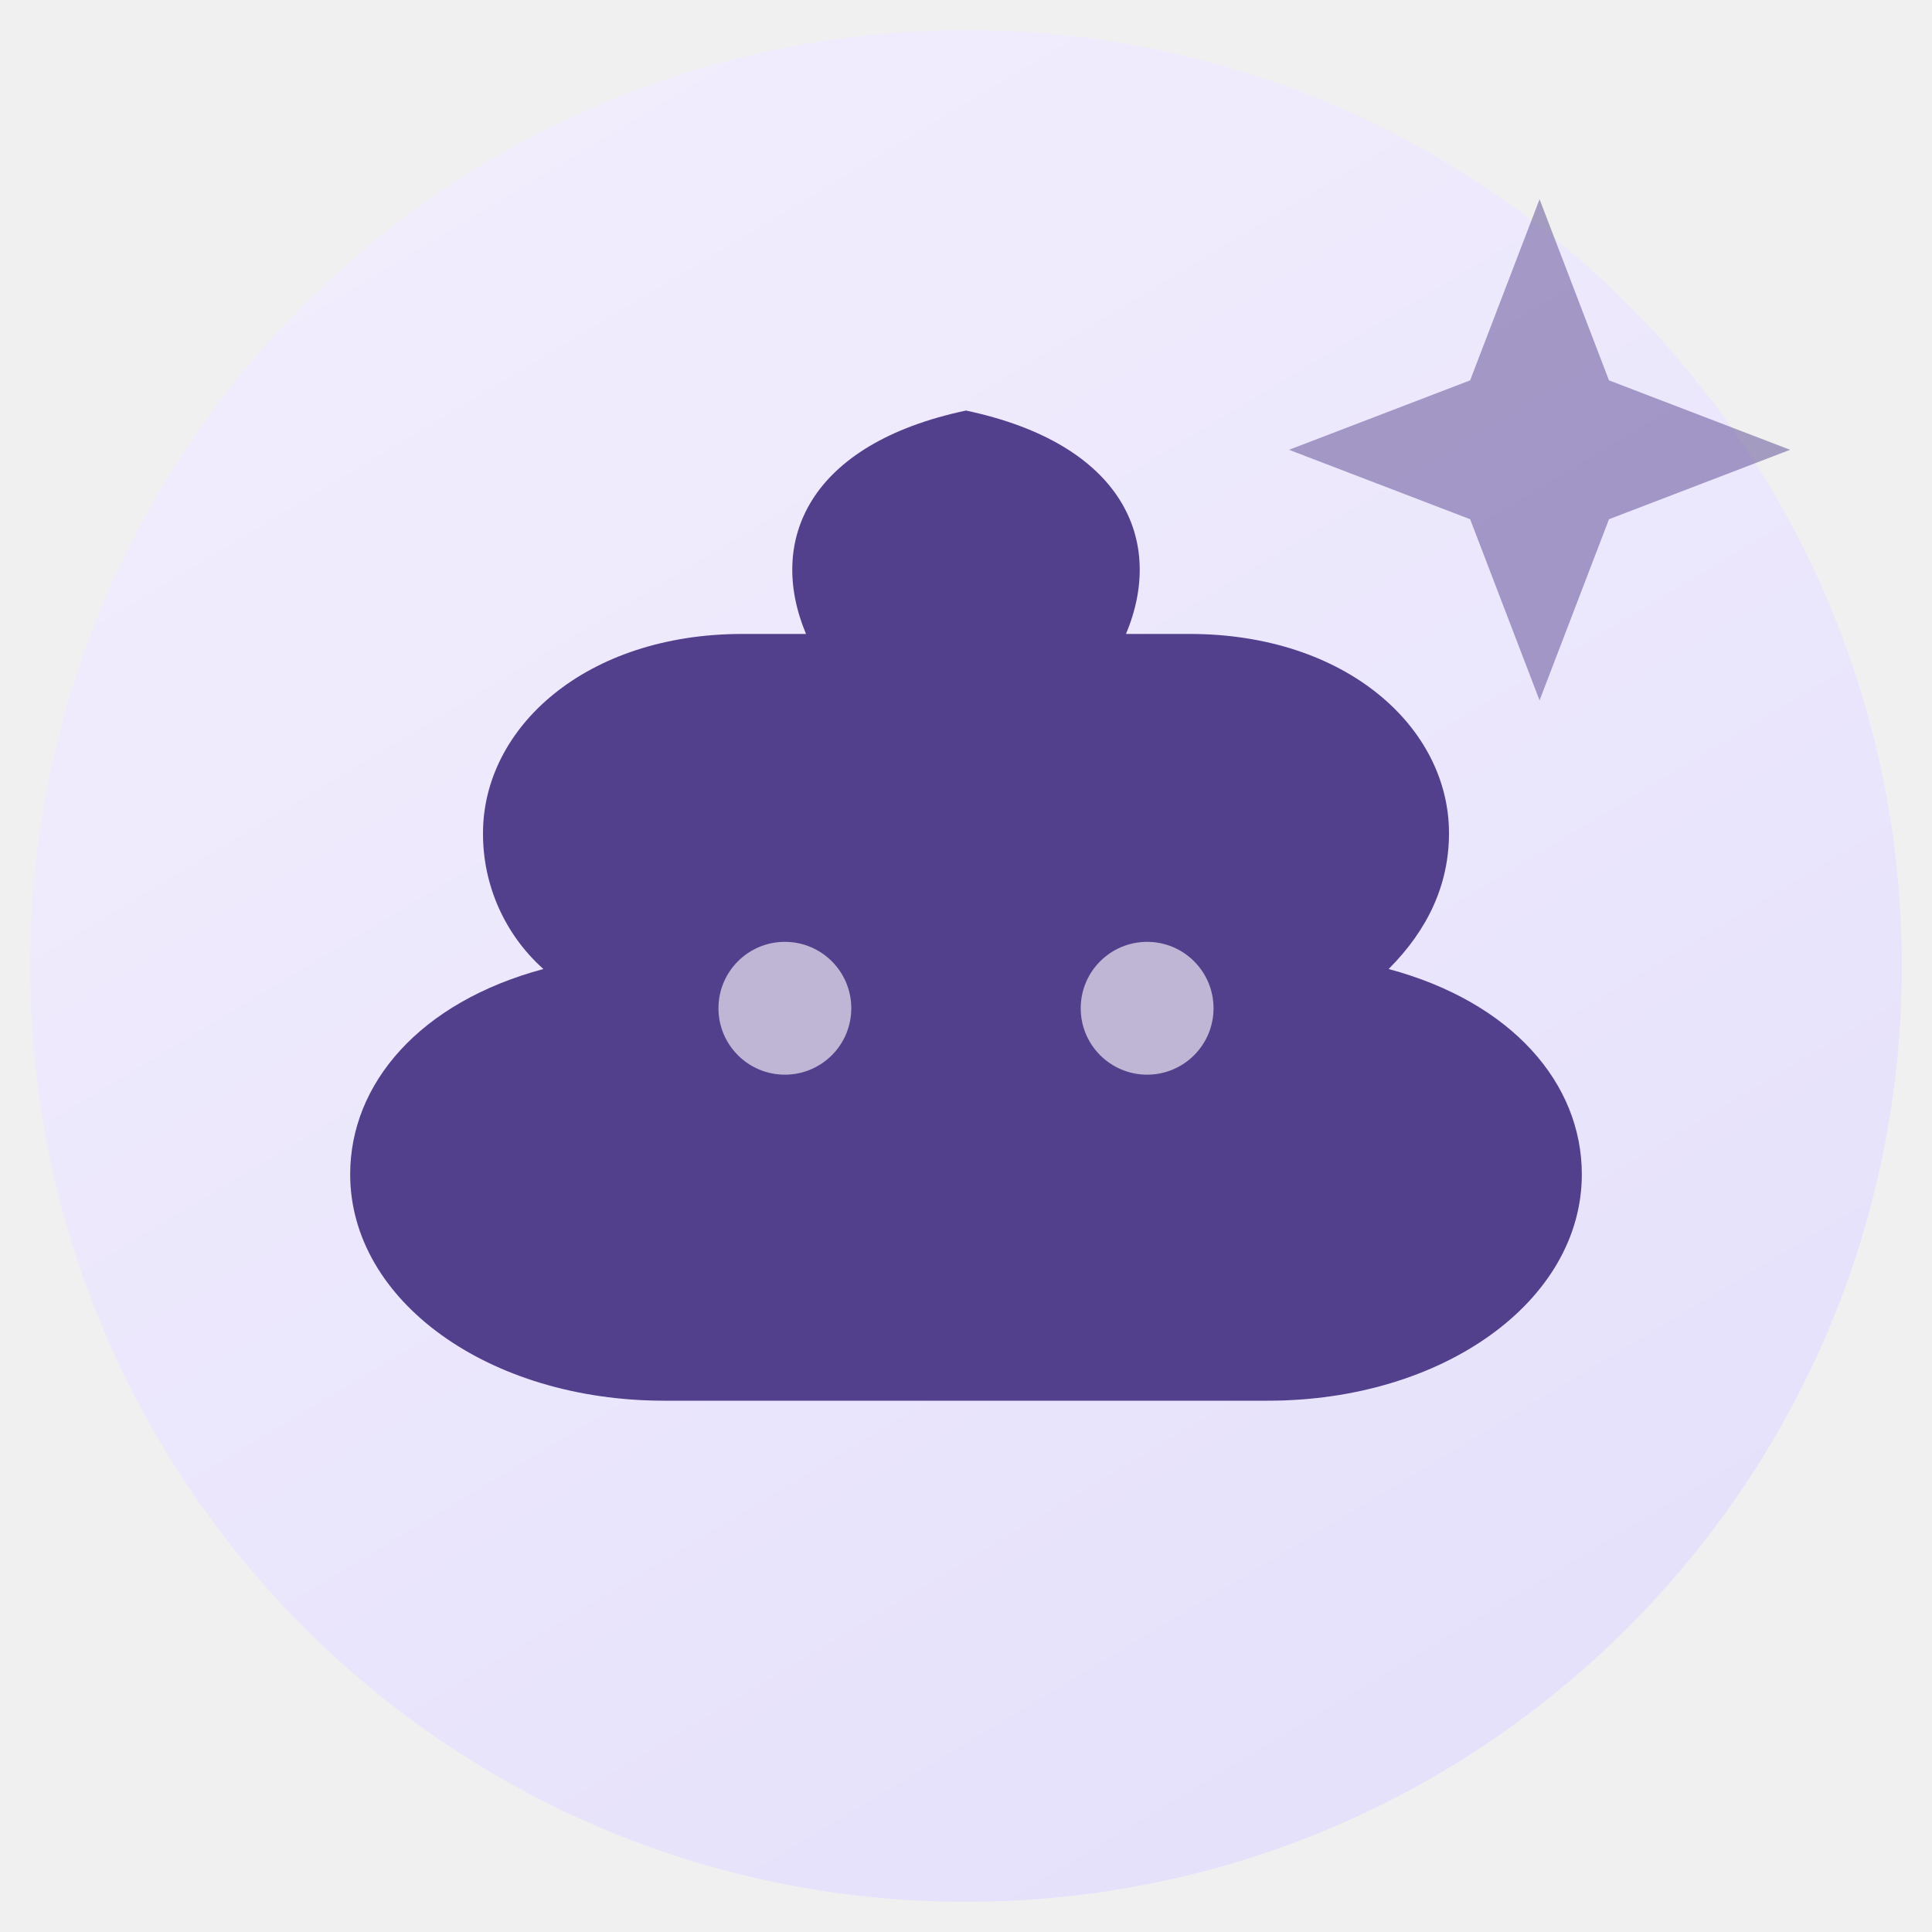
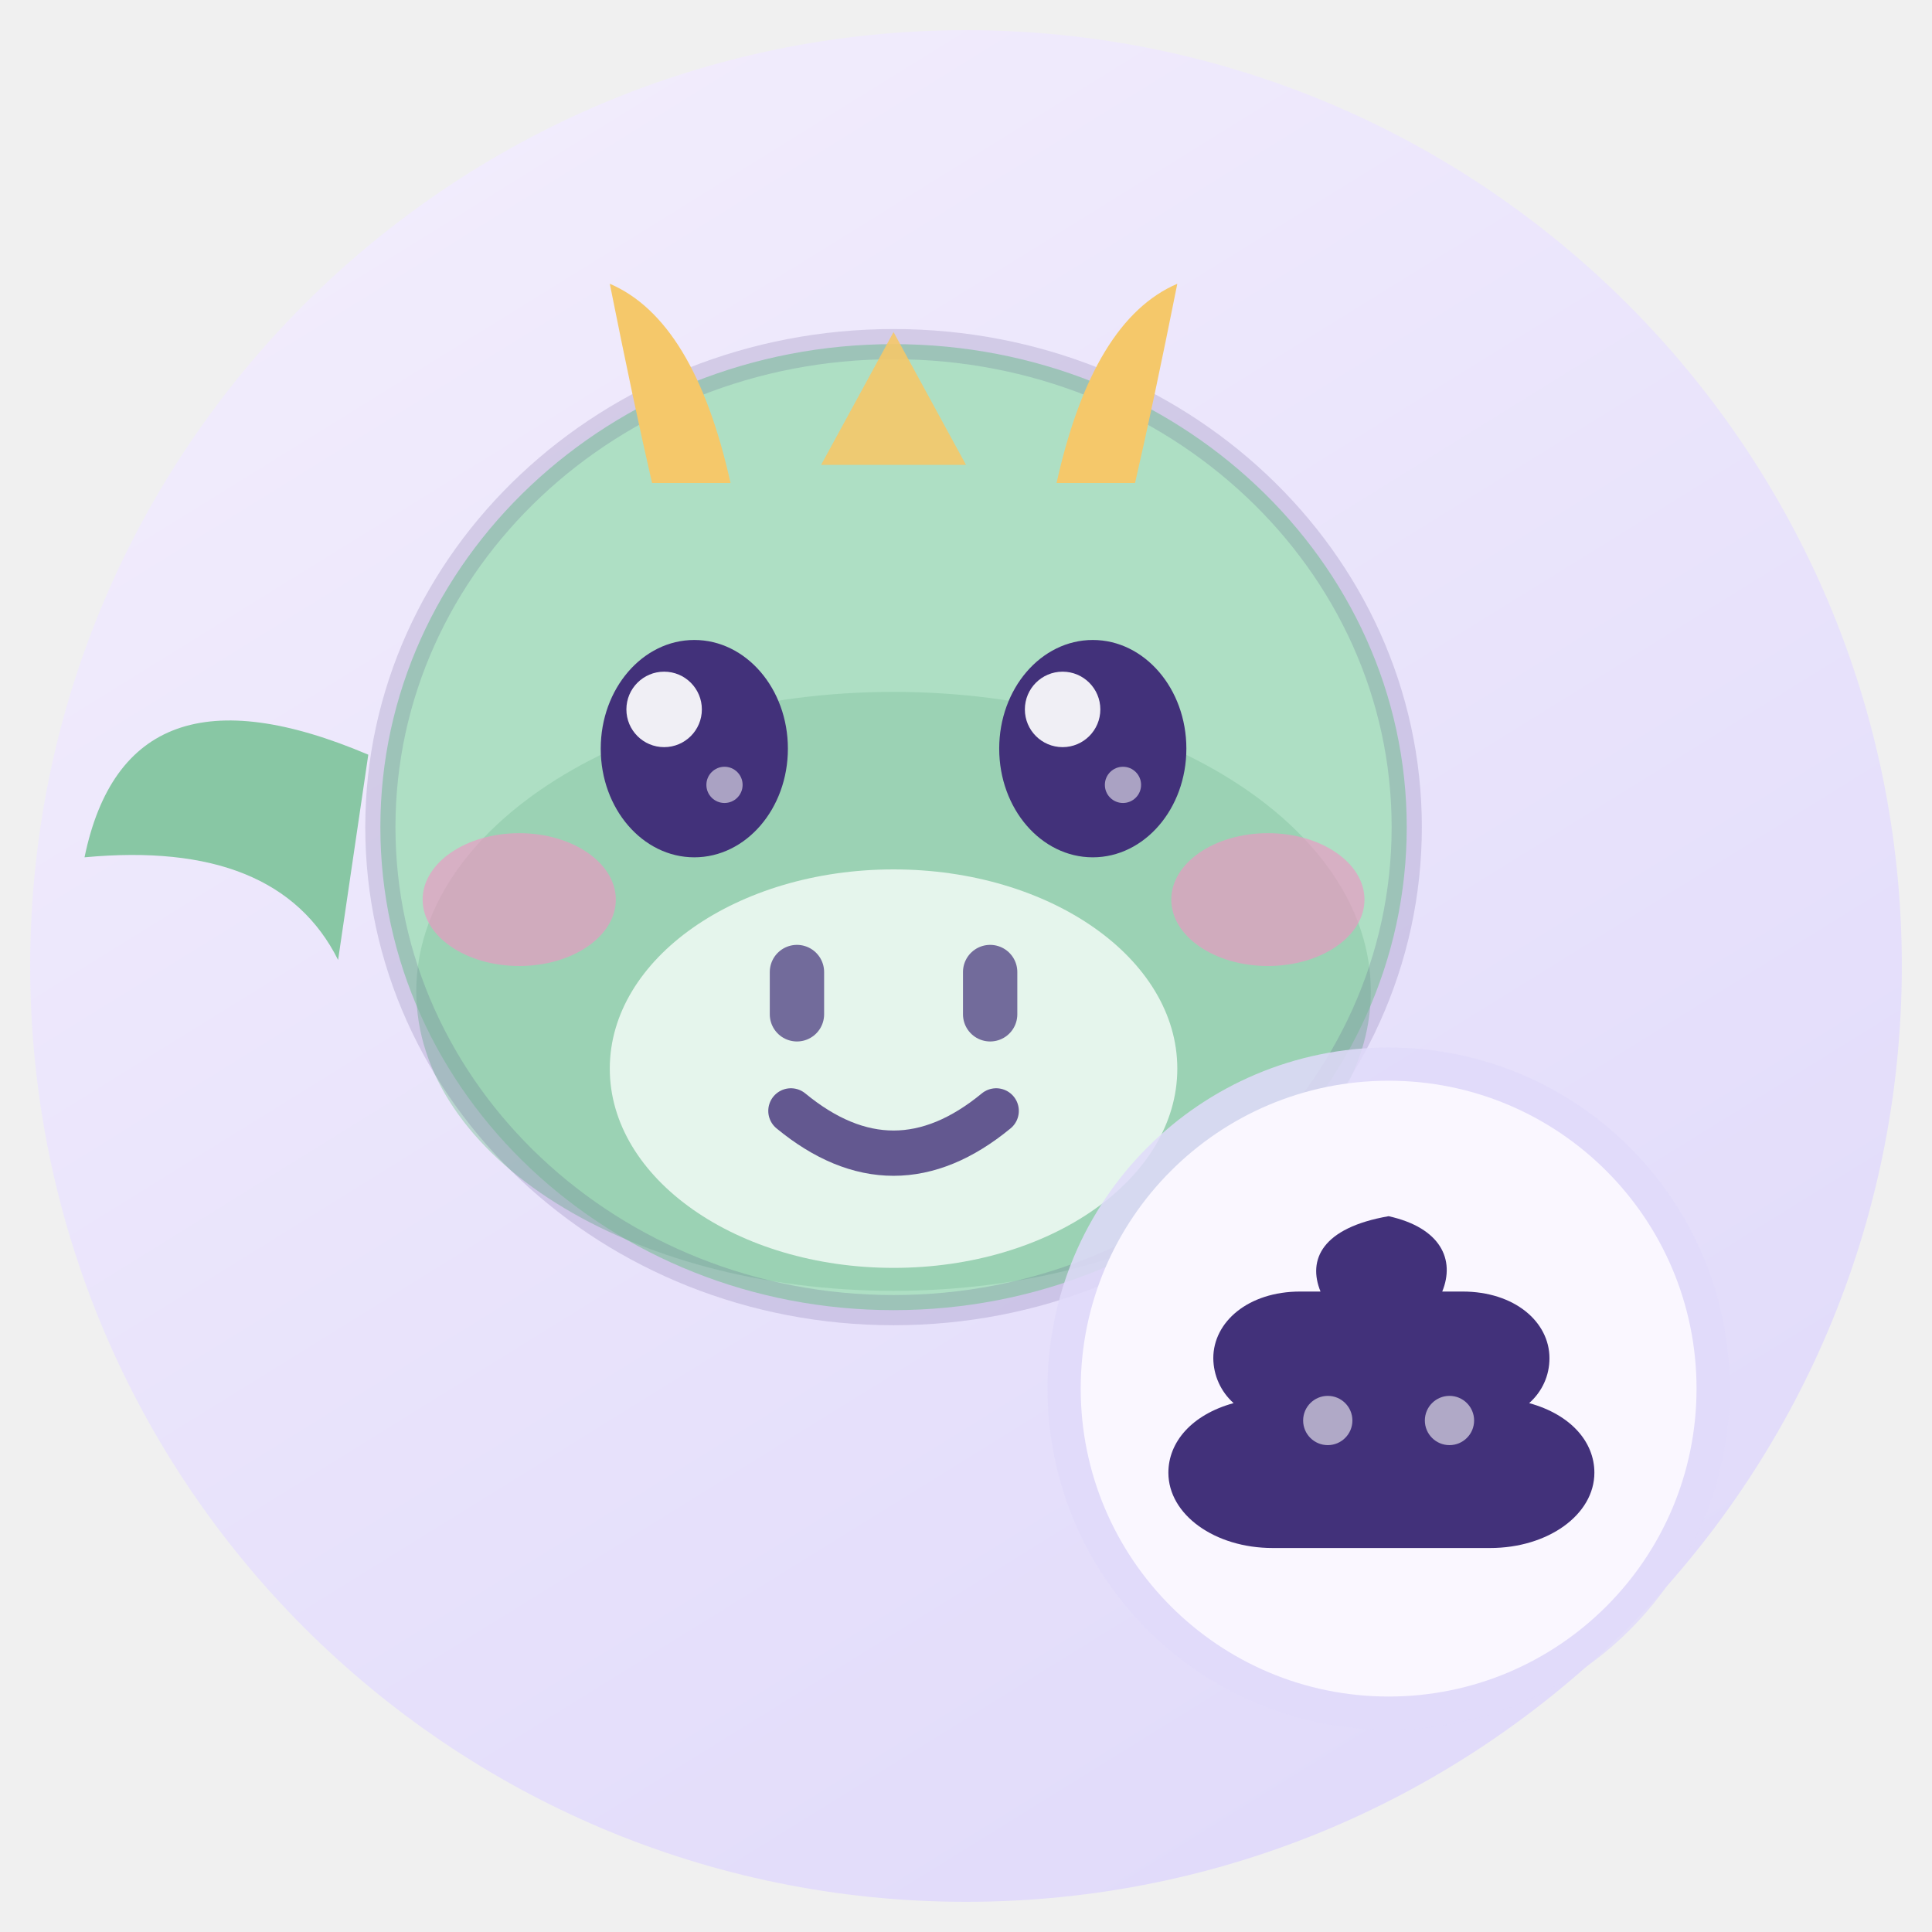
- <svg xmlns="http://www.w3.org/2000/svg" viewBox="0 0 64 64" width="64" height="64" role="img" aria-label="poop (unicorn)">
+ <svg xmlns="http://www.w3.org/2000/svg" viewBox="0 0 64 64" width="64" height="64" role="img" aria-label="baby dragon — poop">
  <defs>
-     <linearGradient id="d-unicorn-poop" x1="0" y1="0" x2="0.6" y2="1">
+     <linearGradient id="d-unicorn-poop" x1="0" y1="0" x2="0.62" y2="1">
      <stop offset="0" stop-color="#F4EFFD" />
-       <stop offset="1" stop-color="#E5E1FB" />
+       <stop offset="1" stop-color="#E1DBFA" />
    </linearGradient>
  </defs>
  <circle cx="32" cy="32" r="31" fill="url(#d-unicorn-poop)" />
-   <path d="M51 6.6l2.3 6 6 2.3-6 2.3-2.3 6-2.3-6-6-2.3 6-2.3Z" fill="#53408D" fill-opacity=".48" />
-   <path d="M32 13.6c5.2 1.1 6.6 4.3 5.3 7.4h2.1c5.2 0 8.6 3.1 8.6 6.6 0 1.7-.7 3.2-2 4.5 4.1 1.1 6.4 3.8 6.4 6.8 0 4.2-4.6 7.5-10.4 7.5H22c-5.8 0-10.4-3.3-10.4-7.5 0-3 2.3-5.7 6.4-6.8a6 6 0 0 1-2-4.5c0-3.5 3.4-6.6 8.6-6.6h2.1c-1.3-3.1.1-6.3 5.3-7.4Z" fill="#53408D" />
-   <circle cx="26" cy="33.4" r="2.2" fill="#fff" fill-opacity=".62" />
-   <circle cx="38" cy="33.4" r="2.2" fill="#fff" fill-opacity=".62" />
+   <path d="M12.2 25 q-8 -3.4 -9.4 3.4 q6.4 -.6 8.4 3.4Z" fill="#88C7A4" />
+   <ellipse cx="29.6" cy="27.4" rx="17" ry="16" fill="#AEDFC4" />
+   <ellipse cx="29.6" cy="32.84" rx="15.81" ry="9.92" fill="#88C7A4" fill-opacity=".5" />
+   <ellipse cx="29.6" cy="27.4" rx="17" ry="16" fill="none" stroke="#42317A" stroke-opacity=".16" stroke-width="1" />
+   <path d="M24.2 16 q-1.2 -5.4 -4 -6.6 q0.8 4 1.4 6.6 Z" fill="#F5C86A" />
+   <path d="M35 16 q1.2 -5.4 4 -6.6 q-0.8 4 -1.4 6.6 Z" fill="#F5C86A" />
+   <path d="M29.6 11 l2.4 4.4 -4.8 0Z" fill="#F5C86A" fill-opacity=".9" />
+   <ellipse cx="29.6" cy="35.4" rx="9.4" ry="6.6" fill="#EDF9F2" fill-opacity=".9" />
+   <path d="M26.4 32.2 v1.4M32.8 32.2 v1.4" fill="none" stroke="#42317A" stroke-width="1.8" stroke-linecap="round" stroke-linejoin="round" stroke-opacity=".7" />
+   <path d="M26.2 36.8 q3.4 2.8 6.8 0" fill="none" stroke="#42317A" stroke-width="1.5" stroke-linecap="round" stroke-linejoin="round" stroke-opacity=".8" />
+   <ellipse cx="23" cy="24.8" rx="3.1" ry="3.6" fill="#42317A" />
+   <circle cx="22" cy="23.5" r="1.25" fill="#fff" fill-opacity=".92" />
+   <circle cx="24" cy="26" r="0.6" fill="#fff" fill-opacity=".55" />
+   <ellipse cx="36.2" cy="24.8" rx="3.1" ry="3.6" fill="#42317A" />
+   <circle cx="35.2" cy="23.5" r="1.25" fill="#fff" fill-opacity=".92" />
+   <circle cx="37.2" cy="26" r="0.6" fill="#fff" fill-opacity=".55" />
+   <ellipse cx="17.2" cy="29.8" rx="3.2" ry="2.2" fill="#F093C4" fill-opacity=".62" />
+   <ellipse cx="42" cy="29.8" rx="3.2" ry="2.2" fill="#F093C4" fill-opacity=".62" />
+   <circle cx="46" cy="46" r="11.3" fill="#E1DBFA" fill-opacity=".85" />
+   <circle cx="46" cy="46" r="10.2" fill="#FAF7FF" />
+   <g transform="translate(38.32 38.32) scale(0.48)">
+     <path d="M16 4.1c3.6.8 4.6 3 3.7 5.2h1.4c3.6 0 6 2.1 6 4.6 0 1.2-.5 2.3-1.4 3.1 2.9.8 4.5 2.7 4.5 4.8 0 2.9-3.2 5.2-7.2 5.2H8c-4 0-7.2-2.3-7.2-5.2 0-2.1 1.6-4 4.5-4.8a4.2 4.2 0 0 1-1.4-3.1c0-2.5 2.4-4.6 6-4.6h1.4C10.4 7.1 11.4 4.9 16 4.1Z" fill="#42317A" />
+     <circle cx="11.8" cy="18.2" r="1.7" fill="#fff" fill-opacity=".58" />
+     <circle cx="20.2" cy="18.2" r="1.7" fill="#fff" fill-opacity=".58" />
+   </g>
</svg>
